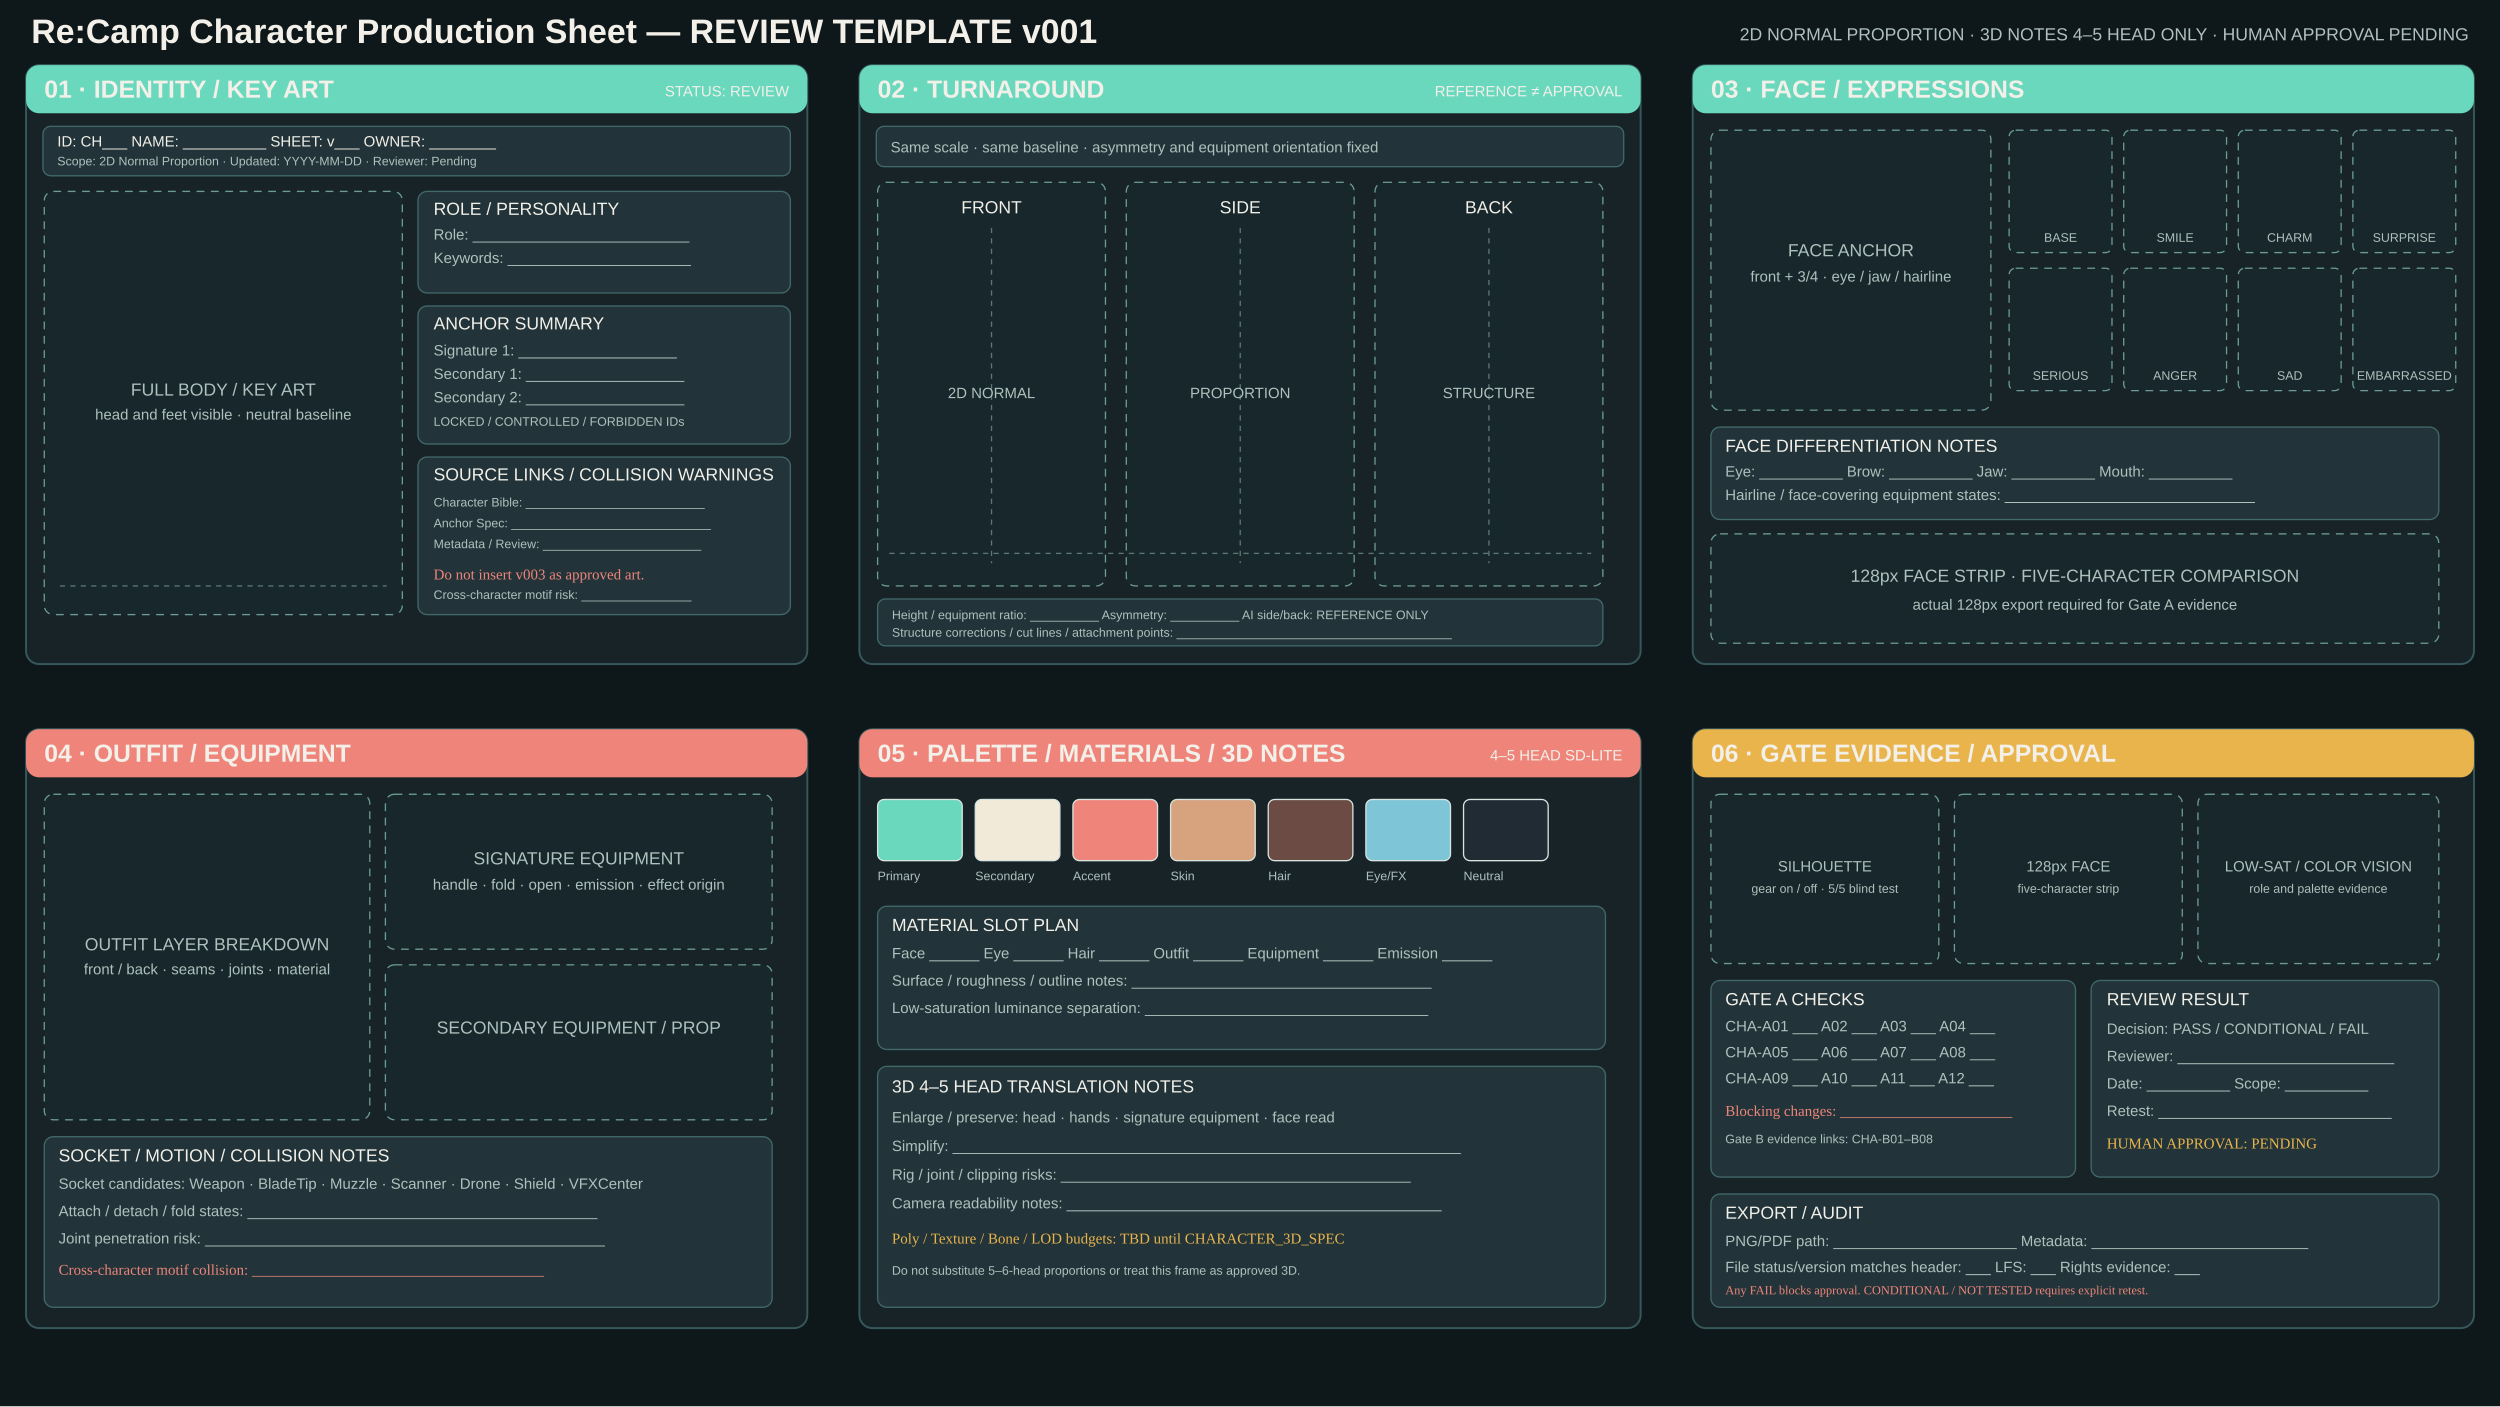
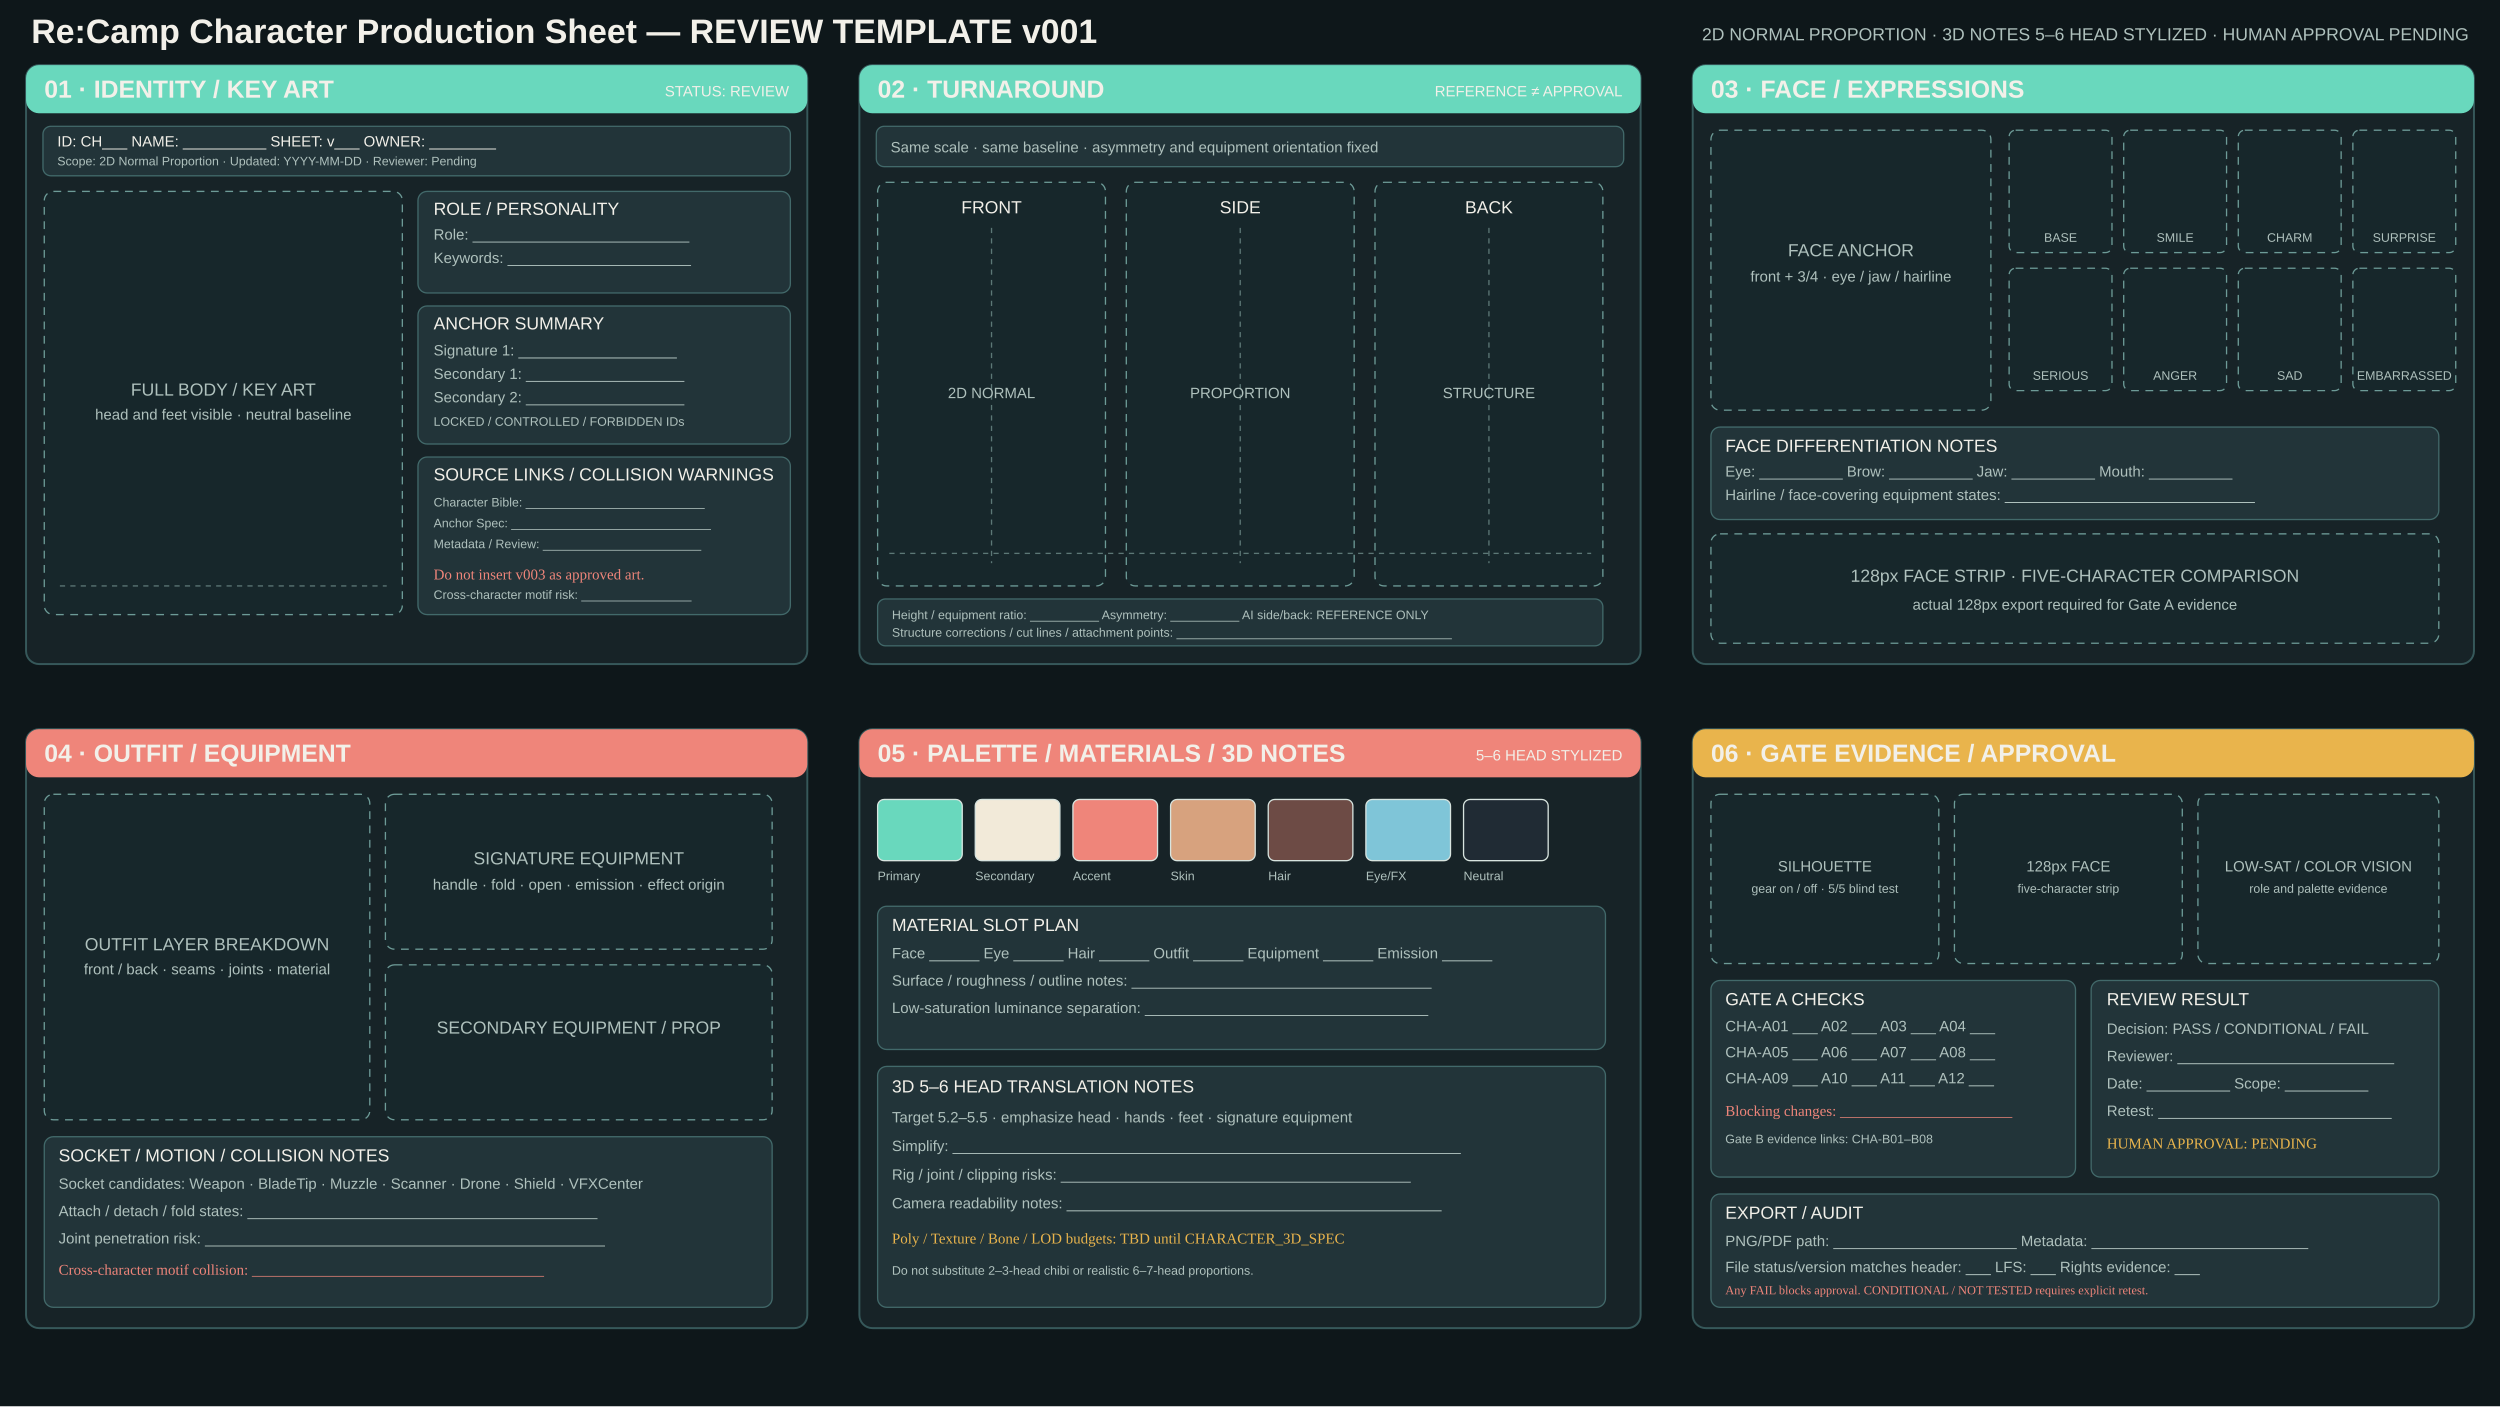
<svg xmlns="http://www.w3.org/2000/svg" width="3840" height="2160" viewBox="0 0 3840 2160">
  <defs>
    <style>
      .bg { fill:#0e171a; }
      .board { fill:#172327; stroke:#36585a; stroke-width:3; }
      .panel { fill:#223439; stroke:#42696a; stroke-width:2; }
      .slot { fill:#17272b; stroke:#6d9b97; stroke-width:2; stroke-dasharray:12 10; }
      .mint { fill:#69d8bd; }
      .coral { fill:#ef857a; }
      .amber { fill:#e9b44c; }
      .txt { fill:#f2f0e9; font-family:Arial,'Noto Sans KR',sans-serif; }
      .sub { fill:#afc1bd; font-family:Arial,'Noto Sans KR',sans-serif; }
      .tiny { font-size:19px; }
      .small { font-size:23px; }
      .body { font-size:27px; }
      .title { font-size:38px; font-weight:700; }
      .hero { font-size:52px; font-weight:700; }
      .center { text-anchor:middle; dominant-baseline:middle; }
      .line { stroke:#547c7b; stroke-width:2; }
      .guide { stroke:#95b9b4; stroke-width:2; stroke-dasharray:8 8; opacity:.55; }
      .chip { stroke:#d8e4df; stroke-width:2; }
    </style>
  </defs>
  <rect class="bg" width="3840" height="2160" />
  <text class="txt hero" x="48" y="66">Re:Camp Character Production Sheet — REVIEW TEMPLATE v001</text>
-   <text class="sub body" x="3792" y="62" text-anchor="end">2D NORMAL PROPORTION · 3D NOTES 4–5 HEAD ONLY · HUMAN APPROVAL PENDING</text>
+   <text class="sub body" x="3792" y="62" text-anchor="end">2D NORMAL PROPORTION · 3D NOTES 5–6 HEAD STYLIZED · HUMAN APPROVAL PENDING</text>
  <g id="FRAME_01_Identity_KeyArt" transform="translate(40 100)">
    <rect class="board" width="1200" height="920" rx="20" />
    <rect class="mint" width="1200" height="74" rx="20" />
    <text class="txt title" x="28" y="50" fill="#102023">01 · IDENTITY / KEY ART</text>
    <text class="txt small" x="1172" y="48" text-anchor="end" fill="#102023">STATUS: REVIEW</text>
    <rect class="panel" x="26" y="94" width="1148" height="76" rx="12" />
    <text class="txt small" x="48" y="125">ID: CH___   NAME: __________   SHEET: v___   OWNER: ________</text>
    <text class="sub tiny" x="48" y="154">Scope: 2D Normal Proportion · Updated: YYYY-MM-DD · Reviewer: Pending</text>
    <rect class="slot" x="28" y="194" width="550" height="650" rx="14" />
    <text class="sub body center" x="303" y="500">FULL BODY / KEY ART</text>
    <text class="sub small center" x="303" y="538">head and feet visible · neutral baseline</text>
    <line class="guide" x1="52" y1="800" x2="554" y2="800" />
    <rect class="panel" x="602" y="194" width="572" height="156" rx="14" />
    <text class="txt body" x="626" y="230">ROLE / PERSONALITY</text>
    <text class="sub small" x="626" y="268">Role: __________________________</text>
    <text class="sub small" x="626" y="304">Keywords: ______________________</text>
    <rect class="panel" x="602" y="370" width="572" height="212" rx="14" />
    <text class="txt body" x="626" y="406">ANCHOR SUMMARY</text>
    <text class="sub small" x="626" y="446">Signature 1: ___________________</text>
    <text class="sub small" x="626" y="482">Secondary 1: ___________________</text>
    <text class="sub small" x="626" y="518">Secondary 2: ___________________</text>
    <text class="sub tiny" x="626" y="554">LOCKED / CONTROLLED / FORBIDDEN IDs</text>
    <rect class="panel" x="602" y="602" width="572" height="242" rx="14" />
    <text class="txt body" x="626" y="638">SOURCE LINKS / COLLISION WARNINGS</text>
    <text class="sub tiny" x="626" y="678">Character Bible: __________________________</text>
    <text class="sub tiny" x="626" y="710">Anchor Spec: _____________________________</text>
    <text class="sub tiny" x="626" y="742">Metadata / Review: _______________________</text>
    <text class="coral small" x="626" y="790">Do not insert v003 as approved art.</text>
    <text class="sub tiny" x="626" y="820">Cross-character motif risk: ________________</text>
  </g>
  <g id="FRAME_02_Turnaround" transform="translate(1320 100)">
    <rect class="board" width="1200" height="920" rx="20" />
    <rect class="mint" width="1200" height="74" rx="20" />
    <text class="txt title" x="28" y="50" fill="#102023">02 · TURNAROUND</text>
    <text class="txt small" x="1172" y="48" text-anchor="end" fill="#102023">REFERENCE ≠ APPROVAL</text>
    <rect class="panel" x="26" y="94" width="1148" height="62" rx="12" />
    <text class="sub small" x="48" y="134">Same scale · same baseline · asymmetry and equipment orientation fixed</text>
    <g transform="translate(28 180)">
      <rect class="slot" width="350" height="620" rx="14" />
      <rect class="slot" x="382" width="350" height="620" rx="14" />
      <rect class="slot" x="764" width="350" height="620" rx="14" />
      <text class="txt body center" x="175" y="40">FRONT</text>
      <text class="txt body center" x="557" y="40">SIDE</text>
      <text class="txt body center" x="939" y="40">BACK</text>
      <line class="guide" x1="18" y1="570" x2="1096" y2="570" />
      <line class="guide" x1="175" y1="70" x2="175" y2="585" />
      <line class="guide" x1="557" y1="70" x2="557" y2="585" />
      <line class="guide" x1="939" y1="70" x2="939" y2="585" />
      <text class="sub small center" x="175" y="325">2D NORMAL</text>
      <text class="sub small center" x="557" y="325">PROPORTION</text>
      <text class="sub small center" x="939" y="325">STRUCTURE</text>
    </g>
    <rect class="panel" x="28" y="820" width="1114" height="72" rx="12" />
    <text class="sub tiny" x="50" y="851">Height / equipment ratio: __________   Asymmetry: __________   AI side/back: REFERENCE ONLY</text>
    <text class="sub tiny" x="50" y="878">Structure corrections / cut lines / attachment points: ________________________________________</text>
  </g>
  <g id="FRAME_03_Face_Expressions" transform="translate(2600 100)">
    <rect class="board" width="1200" height="920" rx="20" />
    <rect class="mint" width="1200" height="74" rx="20" />
    <text class="txt title" x="28" y="50" fill="#102023">03 · FACE / EXPRESSIONS</text>
    <rect class="slot" x="28" y="100" width="430" height="430" rx="14" />
    <text class="sub body center" x="243" y="286">FACE ANCHOR</text>
    <text class="sub small center" x="243" y="326">front + 3/4 · eye / jaw / hairline</text>
    <g transform="translate(486 100)">
      <rect class="slot" width="158" height="188" rx="10" />
      <rect class="slot" x="176" width="158" height="188" rx="10" />
      <rect class="slot" x="352" width="158" height="188" rx="10" />
      <rect class="slot" x="528" width="158" height="188" rx="10" />
      <rect class="slot" y="212" width="158" height="188" rx="10" />
      <rect class="slot" x="176" y="212" width="158" height="188" rx="10" />
      <rect class="slot" x="352" y="212" width="158" height="188" rx="10" />
      <rect class="slot" x="528" y="212" width="158" height="188" rx="10" />
      <text class="sub tiny center" x="79" y="166">BASE</text>
      <text class="sub tiny center" x="255" y="166">SMILE</text>
      <text class="sub tiny center" x="431" y="166">CHARM</text>
      <text class="sub tiny center" x="607" y="166">SURPRISE</text>
      <text class="sub tiny center" x="79" y="378">SERIOUS</text>
      <text class="sub tiny center" x="255" y="378">ANGER</text>
      <text class="sub tiny center" x="431" y="378">SAD</text>
      <text class="sub tiny center" x="607" y="378">EMBARRASSED</text>
    </g>
    <rect class="panel" x="28" y="556" width="1118" height="142" rx="14" />
    <text class="txt body" x="50" y="594">FACE DIFFERENTIATION NOTES</text>
    <text class="sub small" x="50" y="632">Eye: __________  Brow: __________  Jaw: __________  Mouth: __________</text>
    <text class="sub small" x="50" y="668">Hairline / face-covering equipment states: ______________________________</text>
    <rect class="slot" x="28" y="720" width="1118" height="168" rx="14" />
    <text class="sub body center" x="587" y="786">128px FACE STRIP · FIVE-CHARACTER COMPARISON</text>
    <text class="sub small center" x="587" y="830">actual 128px export required for Gate A evidence</text>
  </g>
  <g id="FRAME_04_Outfit_Equipment" transform="translate(40 1120)">
    <rect class="board" width="1200" height="920" rx="20" />
    <rect class="coral" width="1200" height="74" rx="20" />
    <text class="txt title" x="28" y="50" fill="#291717">04 · OUTFIT / EQUIPMENT</text>
    <rect class="slot" x="28" y="100" width="500" height="500" rx="14" />
    <text class="sub body center" x="278" y="332">OUTFIT LAYER BREAKDOWN</text>
    <text class="sub small center" x="278" y="370">front / back · seams · joints · material</text>
    <rect class="slot" x="552" y="100" width="594" height="238" rx="14" />
    <text class="sub body center" x="849" y="200">SIGNATURE EQUIPMENT</text>
    <text class="sub small center" x="849" y="240">handle · fold · open · emission · effect origin</text>
    <rect class="slot" x="552" y="362" width="594" height="238" rx="14" />
    <text class="sub body center" x="849" y="460">SECONDARY EQUIPMENT / PROP</text>
    <rect class="panel" x="28" y="626" width="1118" height="262" rx="14" />
    <text class="txt body" x="50" y="664">SOCKET / MOTION / COLLISION NOTES</text>
    <text class="sub small" x="50" y="706">Socket candidates: Weapon · BladeTip · Muzzle · Scanner · Drone · Shield · VFXCenter</text>
    <text class="sub small" x="50" y="748">Attach / detach / fold states: __________________________________________</text>
    <text class="sub small" x="50" y="790">Joint penetration risk: ________________________________________________</text>
    <text class="coral small" x="50" y="838">Cross-character motif collision: _______________________________________</text>
  </g>
  <g id="FRAME_05_Palette_Materials_3DNotes" transform="translate(1320 1120)">
    <rect class="board" width="1200" height="920" rx="20" />
    <rect class="coral" width="1200" height="74" rx="20" />
    <text class="txt title" x="28" y="50" fill="#291717">05 · PALETTE / MATERIALS / 3D NOTES</text>
-     <text class="txt small" x="1172" y="48" text-anchor="end" fill="#291717">4–5 HEAD SD-LITE</text>
+     <text class="txt small" x="1172" y="48" text-anchor="end" fill="#291717">5–6 HEAD STYLIZED</text>
    <g transform="translate(28 108)">
      <rect class="chip" fill="#69d8bd" width="130" height="94" rx="10" />
      <rect class="chip" fill="#f2ead9" x="150" width="130" height="94" rx="10" />
      <rect class="chip" fill="#ef857a" x="300" width="130" height="94" rx="10" />
      <rect class="chip" fill="#d7a27e" x="450" width="130" height="94" rx="10" />
      <rect class="chip" fill="#6d4b45" x="600" width="130" height="94" rx="10" />
      <rect class="chip" fill="#7fc5d8" x="750" width="130" height="94" rx="10" />
      <rect class="chip" fill="#202b34" x="900" width="130" height="94" rx="10" />
      <text class="sub tiny" x="0" y="124">Primary</text>
      <text class="sub tiny" x="150" y="124">Secondary</text>
      <text class="sub tiny" x="300" y="124">Accent</text>
      <text class="sub tiny" x="450" y="124">Skin</text>
      <text class="sub tiny" x="600" y="124">Hair</text>
      <text class="sub tiny" x="750" y="124">Eye/FX</text>
      <text class="sub tiny" x="900" y="124">Neutral</text>
    </g>
    <rect class="panel" x="28" y="272" width="1118" height="220" rx="14" />
    <text class="txt body" x="50" y="310">MATERIAL SLOT PLAN</text>
    <text class="sub small" x="50" y="352">Face ______  Eye ______  Hair ______  Outfit ______  Equipment ______  Emission ______</text>
    <text class="sub small" x="50" y="394">Surface / roughness / outline notes: ____________________________________</text>
    <text class="sub small" x="50" y="436">Low-saturation luminance separation: __________________________________</text>
    <rect class="panel" x="28" y="518" width="1118" height="370" rx="14" />
-     <text class="txt body" x="50" y="558">3D 4–5 HEAD TRANSLATION NOTES</text>
-     <text class="sub small" x="50" y="604">Enlarge / preserve: head · hands · signature equipment · face read</text>
+     <text class="txt body" x="50" y="558">3D 5–6 HEAD TRANSLATION NOTES</text>
+     <text class="sub small" x="50" y="604">Target 5.2–5.5 · emphasize head · hands · feet · signature equipment</text>
    <text class="sub small" x="50" y="648">Simplify: _____________________________________________________________</text>
    <text class="sub small" x="50" y="692">Rig / joint / clipping risks: __________________________________________</text>
    <text class="sub small" x="50" y="736">Camera readability notes: _____________________________________________</text>
    <text class="amber small" x="50" y="790">Poly / Texture / Bone / LOD budgets: TBD until CHARACTER_3D_SPEC</text>
-     <text class="sub tiny" x="50" y="838">Do not substitute 5–6-head proportions or treat this frame as approved 3D.</text>
+     <text class="sub tiny" x="50" y="838">Do not substitute 2–3-head chibi or realistic 6–7-head proportions.</text>
  </g>
  <g id="FRAME_06_Gate_Evidence_Approval" transform="translate(2600 1120)">
    <rect class="board" width="1200" height="920" rx="20" />
    <rect class="amber" width="1200" height="74" rx="20" />
    <text class="txt title" x="28" y="50" fill="#2b220f">06 · GATE EVIDENCE / APPROVAL</text>
    <rect class="slot" x="28" y="100" width="350" height="260" rx="14" />
    <text class="sub small center" x="203" y="212">SILHOUETTE</text>
    <text class="sub tiny center" x="203" y="246">gear on / off · 5/5 blind test</text>
    <rect class="slot" x="402" y="100" width="350" height="260" rx="14" />
    <text class="sub small center" x="577" y="212">128px FACE</text>
    <text class="sub tiny center" x="577" y="246">five-character strip</text>
    <rect class="slot" x="776" y="100" width="370" height="260" rx="14" />
    <text class="sub small center" x="961" y="212">LOW-SAT / COLOR VISION</text>
    <text class="sub tiny center" x="961" y="246">role and palette evidence</text>
    <rect class="panel" x="28" y="386" width="560" height="302" rx="14" />
    <text class="txt body" x="50" y="424">GATE A CHECKS</text>
    <text class="sub small" x="50" y="464">CHA-A01 ___  A02 ___  A03 ___  A04 ___</text>
    <text class="sub small" x="50" y="504">CHA-A05 ___  A06 ___  A07 ___  A08 ___</text>
    <text class="sub small" x="50" y="544">CHA-A09 ___  A10 ___  A11 ___  A12 ___</text>
    <text class="coral small" x="50" y="594">Blocking changes: _______________________</text>
    <text class="sub tiny" x="50" y="636">Gate B evidence links: CHA-B01–B08</text>
    <rect class="panel" x="612" y="386" width="534" height="302" rx="14" />
    <text class="txt body" x="636" y="424">REVIEW RESULT</text>
    <text class="sub small" x="636" y="468">Decision: PASS / CONDITIONAL / FAIL</text>
    <text class="sub small" x="636" y="510">Reviewer: __________________________</text>
    <text class="sub small" x="636" y="552">Date: __________  Scope: __________</text>
    <text class="sub small" x="636" y="594">Retest: ____________________________</text>
    <text class="amber small" x="636" y="644">HUMAN APPROVAL: PENDING</text>
    <rect class="panel" x="28" y="714" width="1118" height="174" rx="14" />
    <text class="txt body" x="50" y="752">EXPORT / AUDIT</text>
    <text class="sub small" x="50" y="794">PNG/PDF path: ______________________  Metadata: __________________________</text>
    <text class="sub small" x="50" y="834">File status/version matches header: ___  LFS: ___  Rights evidence: ___</text>
    <text class="coral tiny" x="50" y="868">Any FAIL blocks approval. CONDITIONAL / NOT TESTED requires explicit retest.</text>
  </g>
</svg>
